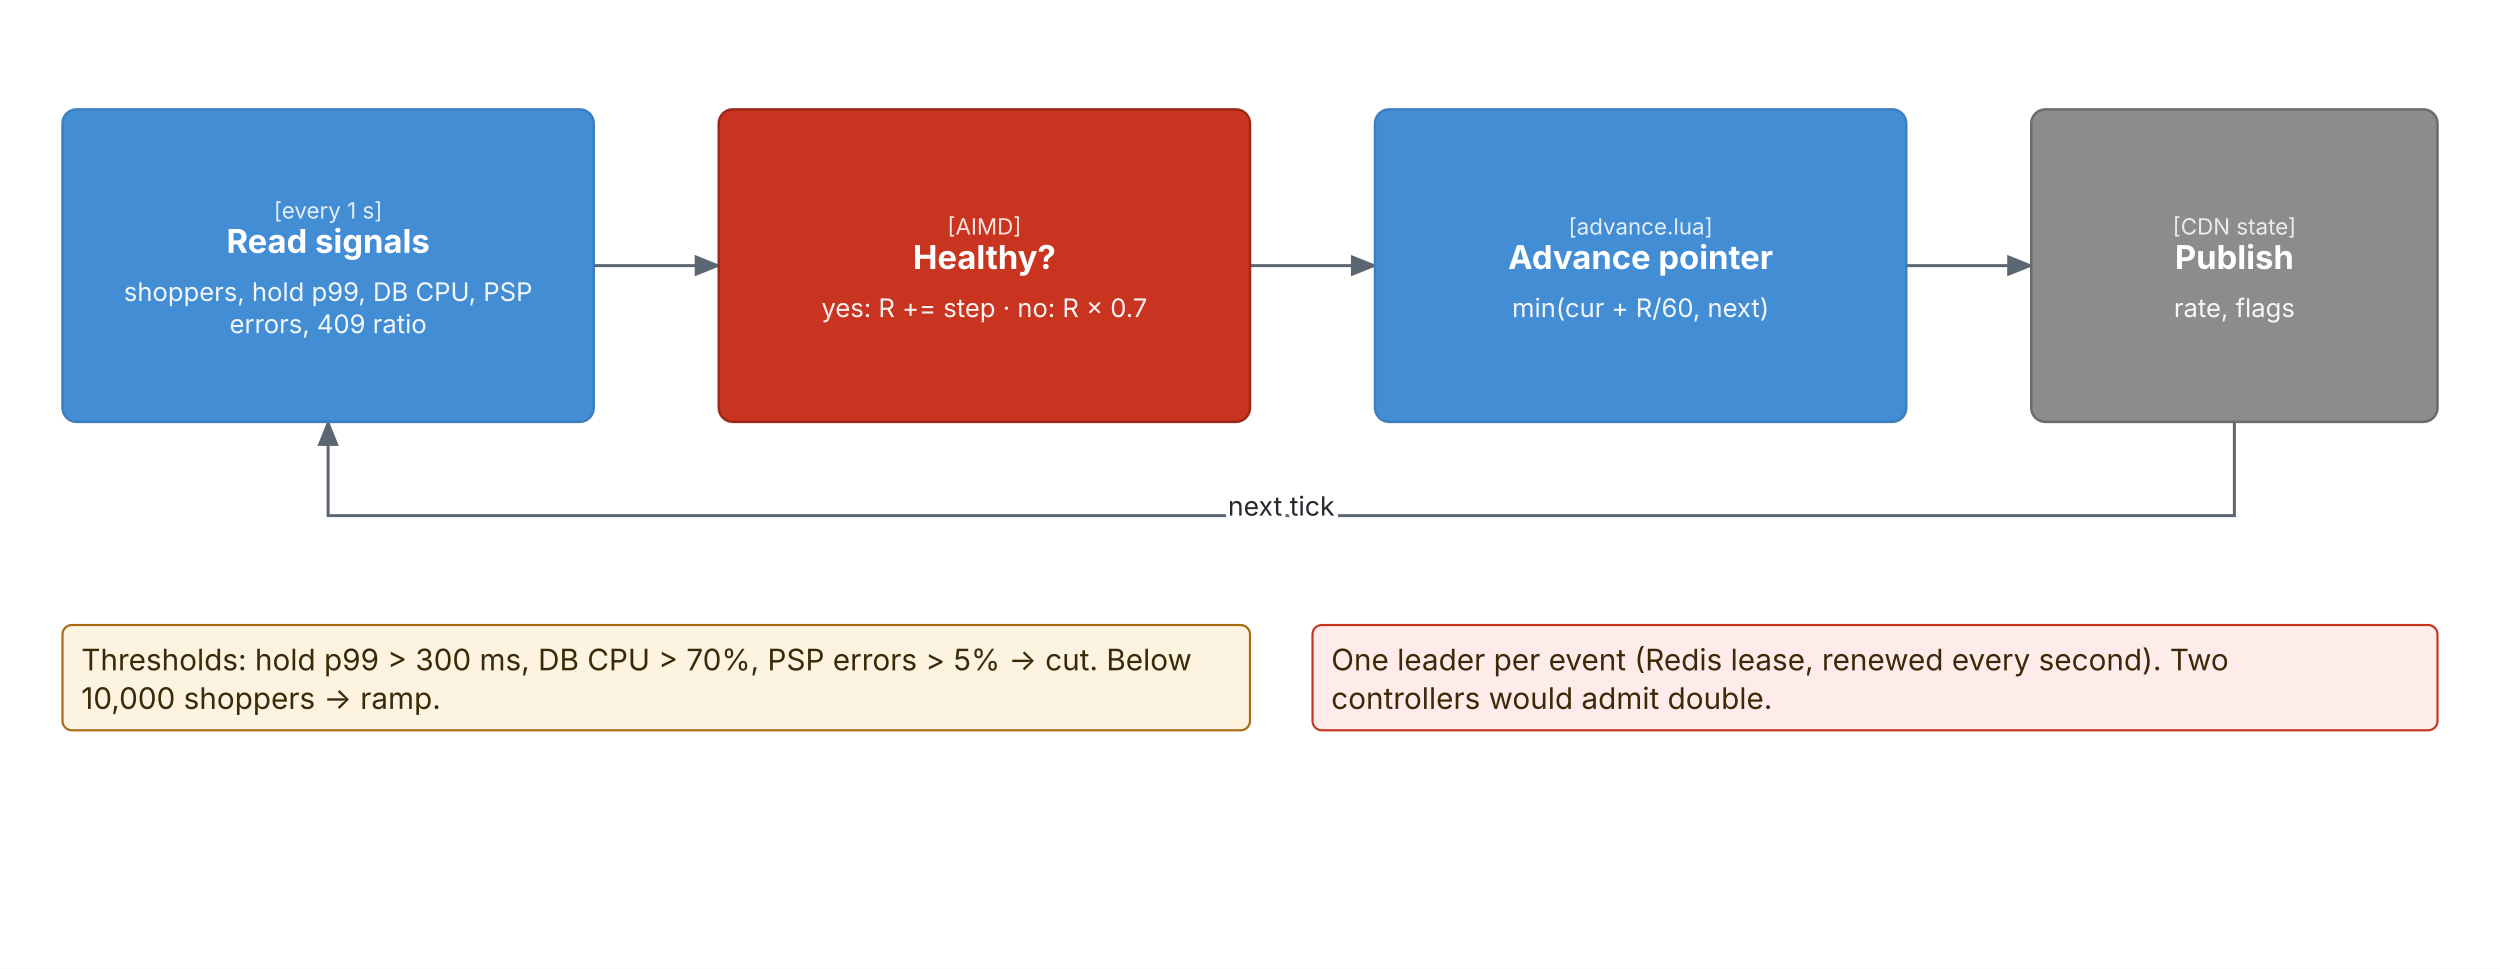
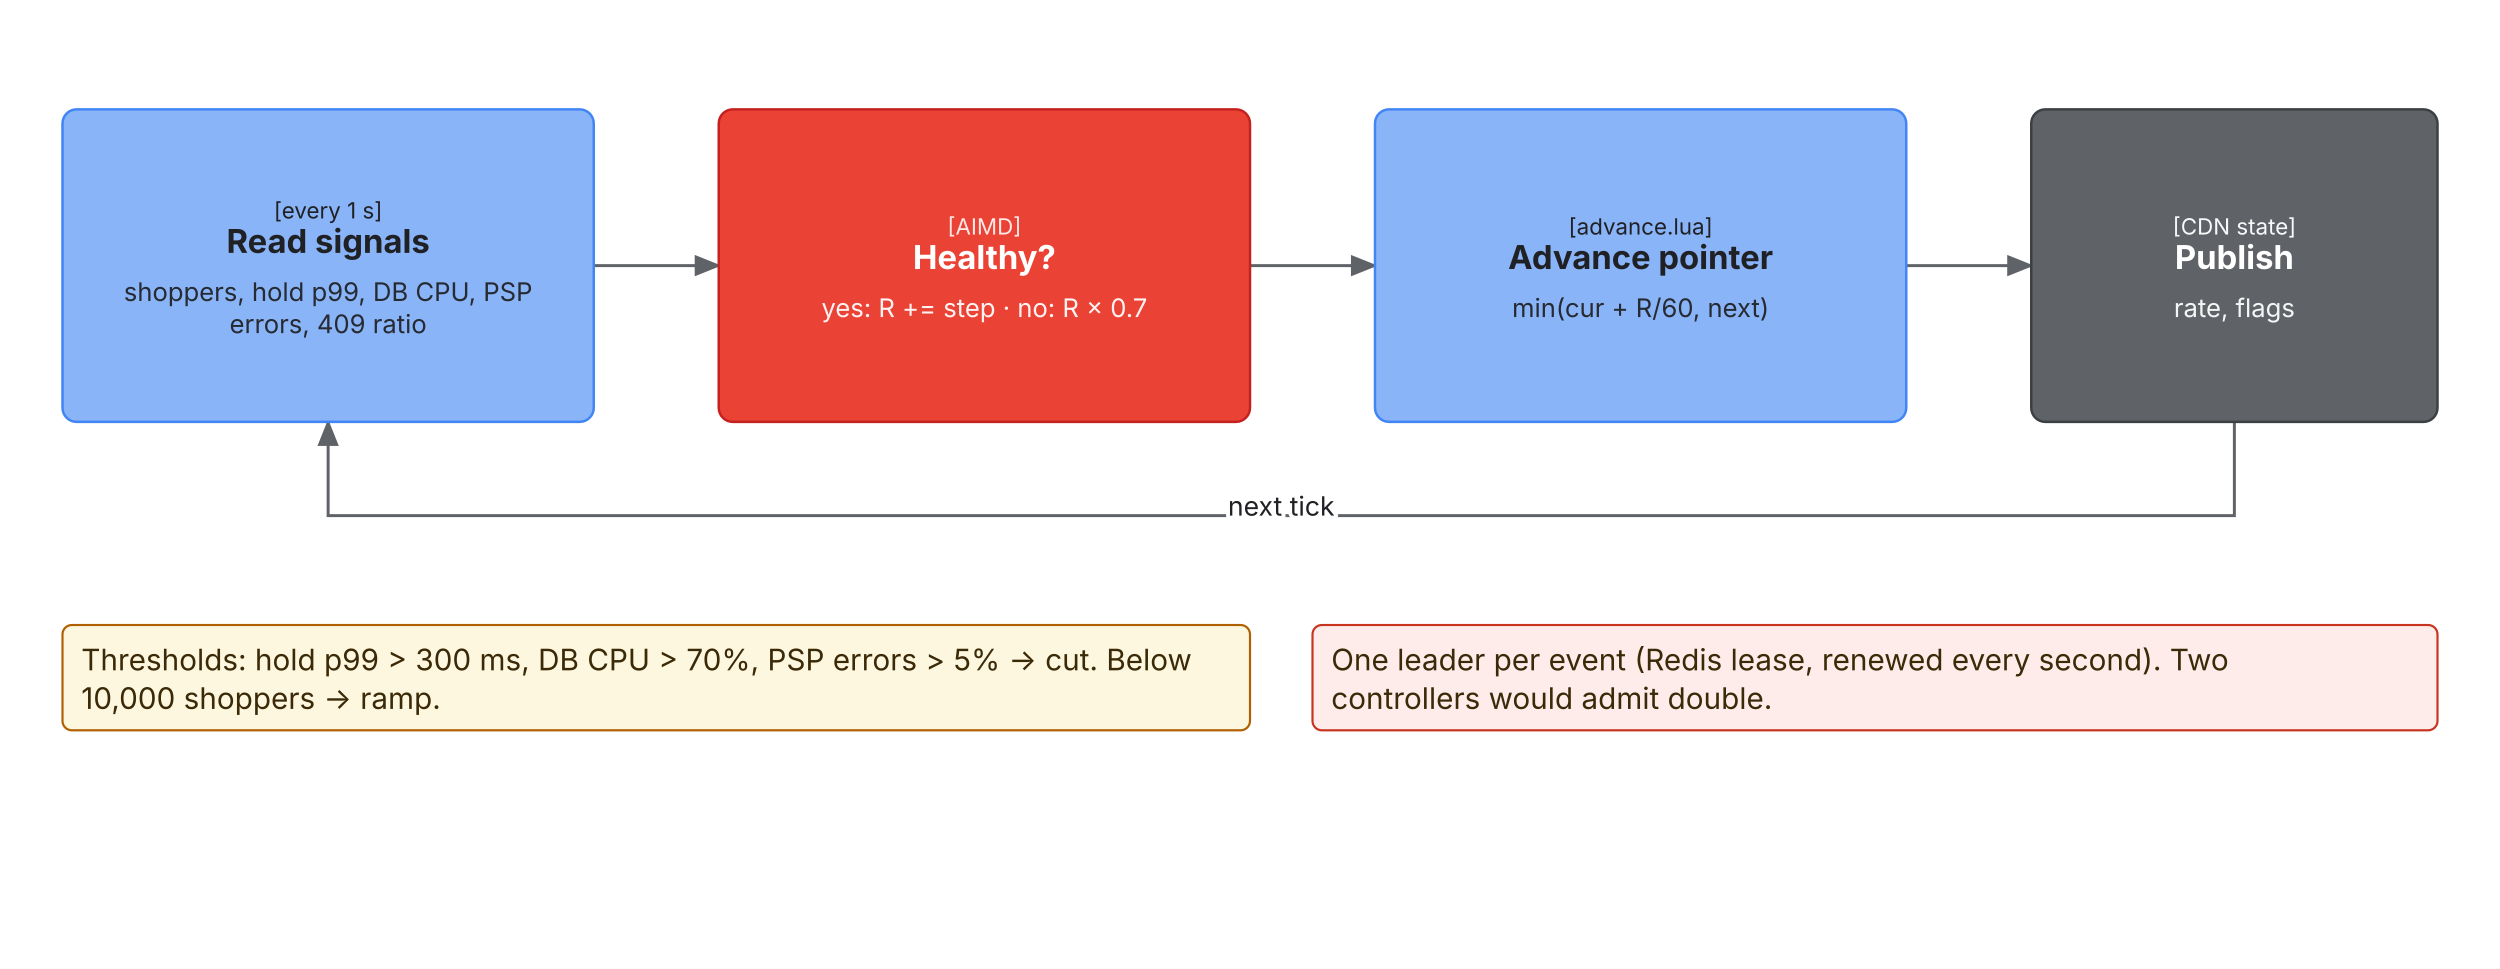
<svg xmlns="http://www.w3.org/2000/svg" class="c4" viewBox="0 0 1600 620" width="1600" height="620">
  <defs>
    <marker id="c4a" viewBox="0 0 10 10" refX="9" refY="5" markerWidth="9" markerHeight="9" orient="auto">
-       <path d="M0,1 L10,5 L0,9 z" fill="#5b6672" />
+       <path d="M0,1 L10,5 L0,9 z" fill="#5f6368" />
    </marker>
    <marker id="c4a-s" viewBox="0 0 10 10" refX="1" refY="5" markerWidth="9" markerHeight="9" orient="auto">
-       <path d="M10,1 L0,5 L10,9 z" fill="#5b6672" />
+       <path d="M10,1 L0,5 L10,9 z" fill="#5f6368" />
    </marker>
  </defs>
  <rect width="1600" height="620" fill="#ffffff" />
-   <path d="M380.0,170.0 L460.0,170.0" fill="none" stroke="#5b6672" stroke-width="1.9" marker-end="url(#c4a)" />
-   <path d="M800.0,170.0 L880.0,170.0" fill="none" stroke="#5b6672" stroke-width="1.9" marker-end="url(#c4a)" />
-   <path d="M1220.0,170.0 L1300.0,170.0" fill="none" stroke="#5b6672" stroke-width="1.9" marker-end="url(#c4a)" />
-   <path d="M1430.0,270.0 L1430.0,330.0 L210.0,330.0 L210.0,270.0" fill="none" stroke="#5b6672" stroke-width="1.9" marker-end="url(#c4a)" />
-   <text x="820.0" y="330.0" text-anchor="middle" font-family="Inter, Helvetica, Arial, sans-serif" font-size="17.0" fill="#24292f" font-style="normal" paint-order="stroke" stroke="#ffffff" stroke-width="5" stroke-linejoin="round">next tick</text>
-   <rect x="40" y="70" width="340" height="200" rx="9" fill="#438dd5" stroke="#3c7fc0" stroke-width="1.6" />
-   <text x="210.0" y="139.805" text-anchor="middle" font-family="Inter, Helvetica, Arial, sans-serif" font-size="14.3" fill="#e3eefa">[every 1 s]</text>
-   <text x="210.0" y="161.855" text-anchor="middle" font-family="Inter, Helvetica, Arial, sans-serif" font-size="21" font-weight="700" fill="#ffffff">Read signals</text>
-   <text x="210.0" y="192.635" text-anchor="middle" font-family="Inter, Helvetica, Arial, sans-serif" font-size="16.4" fill="#ffffff" fill-opacity="0.93">shoppers, hold p99, DB CPU, PSP</text>
-   <text x="210.0" y="213.215" text-anchor="middle" font-family="Inter, Helvetica, Arial, sans-serif" font-size="16.4" fill="#ffffff" fill-opacity="0.93">errors, 409 ratio</text>
-   <rect x="460" y="70" width="340" height="200" rx="9" fill="#c8341f" stroke="#9d2817" stroke-width="1.6" />
-   <text x="630.0" y="150.095" text-anchor="middle" font-family="Inter, Helvetica, Arial, sans-serif" font-size="14.3" fill="#fde3de">[AIMD]</text>
-   <text x="630.0" y="172.145" text-anchor="middle" font-family="Inter, Helvetica, Arial, sans-serif" font-size="21" font-weight="700" fill="#ffffff">Healthy?</text>
-   <text x="630.0" y="202.925" text-anchor="middle" font-family="Inter, Helvetica, Arial, sans-serif" font-size="16.4" fill="#ffffff" fill-opacity="0.93">yes: R += step · no: R × 0.7</text>
-   <rect x="880" y="70" width="340" height="200" rx="9" fill="#438dd5" stroke="#3c7fc0" stroke-width="1.6" />
-   <text x="1050.0" y="150.095" text-anchor="middle" font-family="Inter, Helvetica, Arial, sans-serif" font-size="14.3" fill="#e3eefa">[advance.lua]</text>
-   <text x="1050.0" y="172.145" text-anchor="middle" font-family="Inter, Helvetica, Arial, sans-serif" font-size="21" font-weight="700" fill="#ffffff">Advance pointer</text>
-   <text x="1050.0" y="202.925" text-anchor="middle" font-family="Inter, Helvetica, Arial, sans-serif" font-size="16.4" fill="#ffffff" fill-opacity="0.93">min(cur + R/60, next)</text>
-   <rect x="1300" y="70" width="260" height="200" rx="9" fill="#8c8c8c" stroke="#6b6b6b" stroke-width="1.6" />
-   <text x="1430.0" y="150.095" text-anchor="middle" font-family="Inter, Helvetica, Arial, sans-serif" font-size="14.3" fill="#ececec">[CDN state]</text>
-   <text x="1430.0" y="172.145" text-anchor="middle" font-family="Inter, Helvetica, Arial, sans-serif" font-size="21" font-weight="700" fill="#ffffff">Publish</text>
-   <text x="1430.0" y="202.925" text-anchor="middle" font-family="Inter, Helvetica, Arial, sans-serif" font-size="16.4" fill="#ffffff" fill-opacity="0.93">rate, flags</text>
-   <rect x="40" y="400" width="760" height="67.4" rx="6" fill="#fdf3e1" stroke="#a86a12" stroke-width="1.4" />
-   <text x="52" y="429.0" font-family="Inter, Helvetica, Arial, sans-serif" font-size="19" fill="#3b2a07">Thresholds: hold p99 &gt; 300 ms, DB CPU &gt; 70%, PSP errors &gt; 5% → cut. Below</text>
-   <text x="52" y="453.7" font-family="Inter, Helvetica, Arial, sans-serif" font-size="19" fill="#3b2a07">10,000 shoppers → ramp.</text>
-   <rect x="840" y="400" width="720" height="67.4" rx="6" fill="#fdecea" stroke="#c8341f" stroke-width="1.4" />
-   <text x="852" y="429.0" font-family="Inter, Helvetica, Arial, sans-serif" font-size="19" fill="#3b2a07">One leader per event (Redis lease, renewed every second). Two</text>
-   <text x="852" y="453.7" font-family="Inter, Helvetica, Arial, sans-serif" font-size="19" fill="#3b2a07">controllers would admit double.</text>
+   <g data-k="e:0">
+     <path d="M380.0,170.0 L460.0,170.0" fill="none" stroke="#5f6368" stroke-width="1.9" marker-end="url(#c4a)" />
+   </g>
+   <g data-k="e:1">
+     <path d="M800.0,170.0 L880.0,170.0" fill="none" stroke="#5f6368" stroke-width="1.9" marker-end="url(#c4a)" />
+   </g>
+   <g data-k="e:2">
+     <path d="M1220.0,170.0 L1300.0,170.0" fill="none" stroke="#5f6368" stroke-width="1.9" marker-end="url(#c4a)" />
+   </g>
+   <g data-k="e:3">
+     <path d="M1430.0,270.0 L1430.0,330.0 L210.0,330.0 L210.0,270.0" fill="none" stroke="#5f6368" stroke-width="1.9" marker-end="url(#c4a)" />
+     <text x="820.0" y="330.0" text-anchor="middle" font-family="Inter, Roboto, sans-serif" font-size="17.0" fill="#202124" font-style="normal" paint-order="stroke" stroke="#ffffff" stroke-width="5" stroke-linejoin="round">next tick</text>
+   </g>
+   <g data-k="n:m">
+     <rect x="40" y="70" width="340" height="200" rx="9" fill="#8ab4f8" stroke="#4285f4" stroke-width="1.6" />
+     <text x="210.0" y="139.805" text-anchor="middle" font-family="Inter, Roboto, sans-serif" font-size="14.3" fill="#202124">[every 1 s]</text>
+     <text x="210.0" y="161.855" text-anchor="middle" font-family="Inter, Roboto, sans-serif" font-size="21" font-weight="700" fill="#202124">Read signals</text>
+     <text x="210.0" y="192.635" text-anchor="middle" font-family="Inter, Roboto, sans-serif" font-size="16.4" fill="#202124" fill-opacity="0.93">shoppers, hold p99, DB CPU, PSP</text>
+     <text x="210.0" y="213.215" text-anchor="middle" font-family="Inter, Roboto, sans-serif" font-size="16.4" fill="#202124" fill-opacity="0.93">errors, 409 ratio</text>
+   </g>
+   <g data-k="n:u">
+     <rect x="460" y="70" width="340" height="200" rx="9" fill="#ea4335" stroke="#c5221f" stroke-width="1.6" />
+     <text x="630.0" y="150.095" text-anchor="middle" font-family="Inter, Roboto, sans-serif" font-size="14.3" fill="#fce8e6">[AIMD]</text>
+     <text x="630.0" y="172.145" text-anchor="middle" font-family="Inter, Roboto, sans-serif" font-size="21" font-weight="700" fill="#ffffff">Healthy?</text>
+     <text x="630.0" y="202.925" text-anchor="middle" font-family="Inter, Roboto, sans-serif" font-size="16.4" fill="#ffffff" fill-opacity="0.93">yes: R += step · no: R × 0.7</text>
+   </g>
+   <g data-k="n:a">
+     <rect x="880" y="70" width="340" height="200" rx="9" fill="#8ab4f8" stroke="#4285f4" stroke-width="1.6" />
+     <text x="1050.0" y="150.095" text-anchor="middle" font-family="Inter, Roboto, sans-serif" font-size="14.3" fill="#202124">[advance.lua]</text>
+     <text x="1050.0" y="172.145" text-anchor="middle" font-family="Inter, Roboto, sans-serif" font-size="21" font-weight="700" fill="#202124">Advance pointer</text>
+     <text x="1050.0" y="202.925" text-anchor="middle" font-family="Inter, Roboto, sans-serif" font-size="16.4" fill="#202124" fill-opacity="0.93">min(cur + R/60, next)</text>
+   </g>
+   <g data-k="n:p">
+     <rect x="1300" y="70" width="260" height="200" rx="9" fill="#5f6368" stroke="#3c4043" stroke-width="1.6" />
+     <text x="1430.0" y="150.095" text-anchor="middle" font-family="Inter, Roboto, sans-serif" font-size="14.3" fill="#f8f9fa">[CDN state]</text>
+     <text x="1430.0" y="172.145" text-anchor="middle" font-family="Inter, Roboto, sans-serif" font-size="21" font-weight="700" fill="#ffffff">Publish</text>
+     <text x="1430.0" y="202.925" text-anchor="middle" font-family="Inter, Roboto, sans-serif" font-size="16.4" fill="#ffffff" fill-opacity="0.93">rate, flags</text>
+   </g>
+   <g data-k="note:0">
+     <rect x="40" y="400" width="760" height="67.4" rx="6" fill="#fef7e0" stroke="#b06000" stroke-width="1.4" />
+     <text x="52" y="429.0" font-family="Inter, Roboto, sans-serif" font-size="19" fill="#3b2a07">Thresholds: hold p99 &gt; 300 ms, DB CPU &gt; 70%, PSP errors &gt; 5% → cut. Below</text>
+     <text x="52" y="453.7" font-family="Inter, Roboto, sans-serif" font-size="19" fill="#3b2a07">10,000 shoppers → ramp.</text>
+   </g>
+   <g data-k="note:1">
+     <rect x="840" y="400" width="720" height="67.4" rx="6" fill="#fdecea" stroke="#c8341f" stroke-width="1.4" />
+     <text x="852" y="429.0" font-family="Inter, Roboto, sans-serif" font-size="19" fill="#3b2a07">One leader per event (Redis lease, renewed every second). Two</text>
+     <text x="852" y="453.7" font-family="Inter, Roboto, sans-serif" font-size="19" fill="#3b2a07">controllers would admit double.</text>
+   </g>
</svg>
